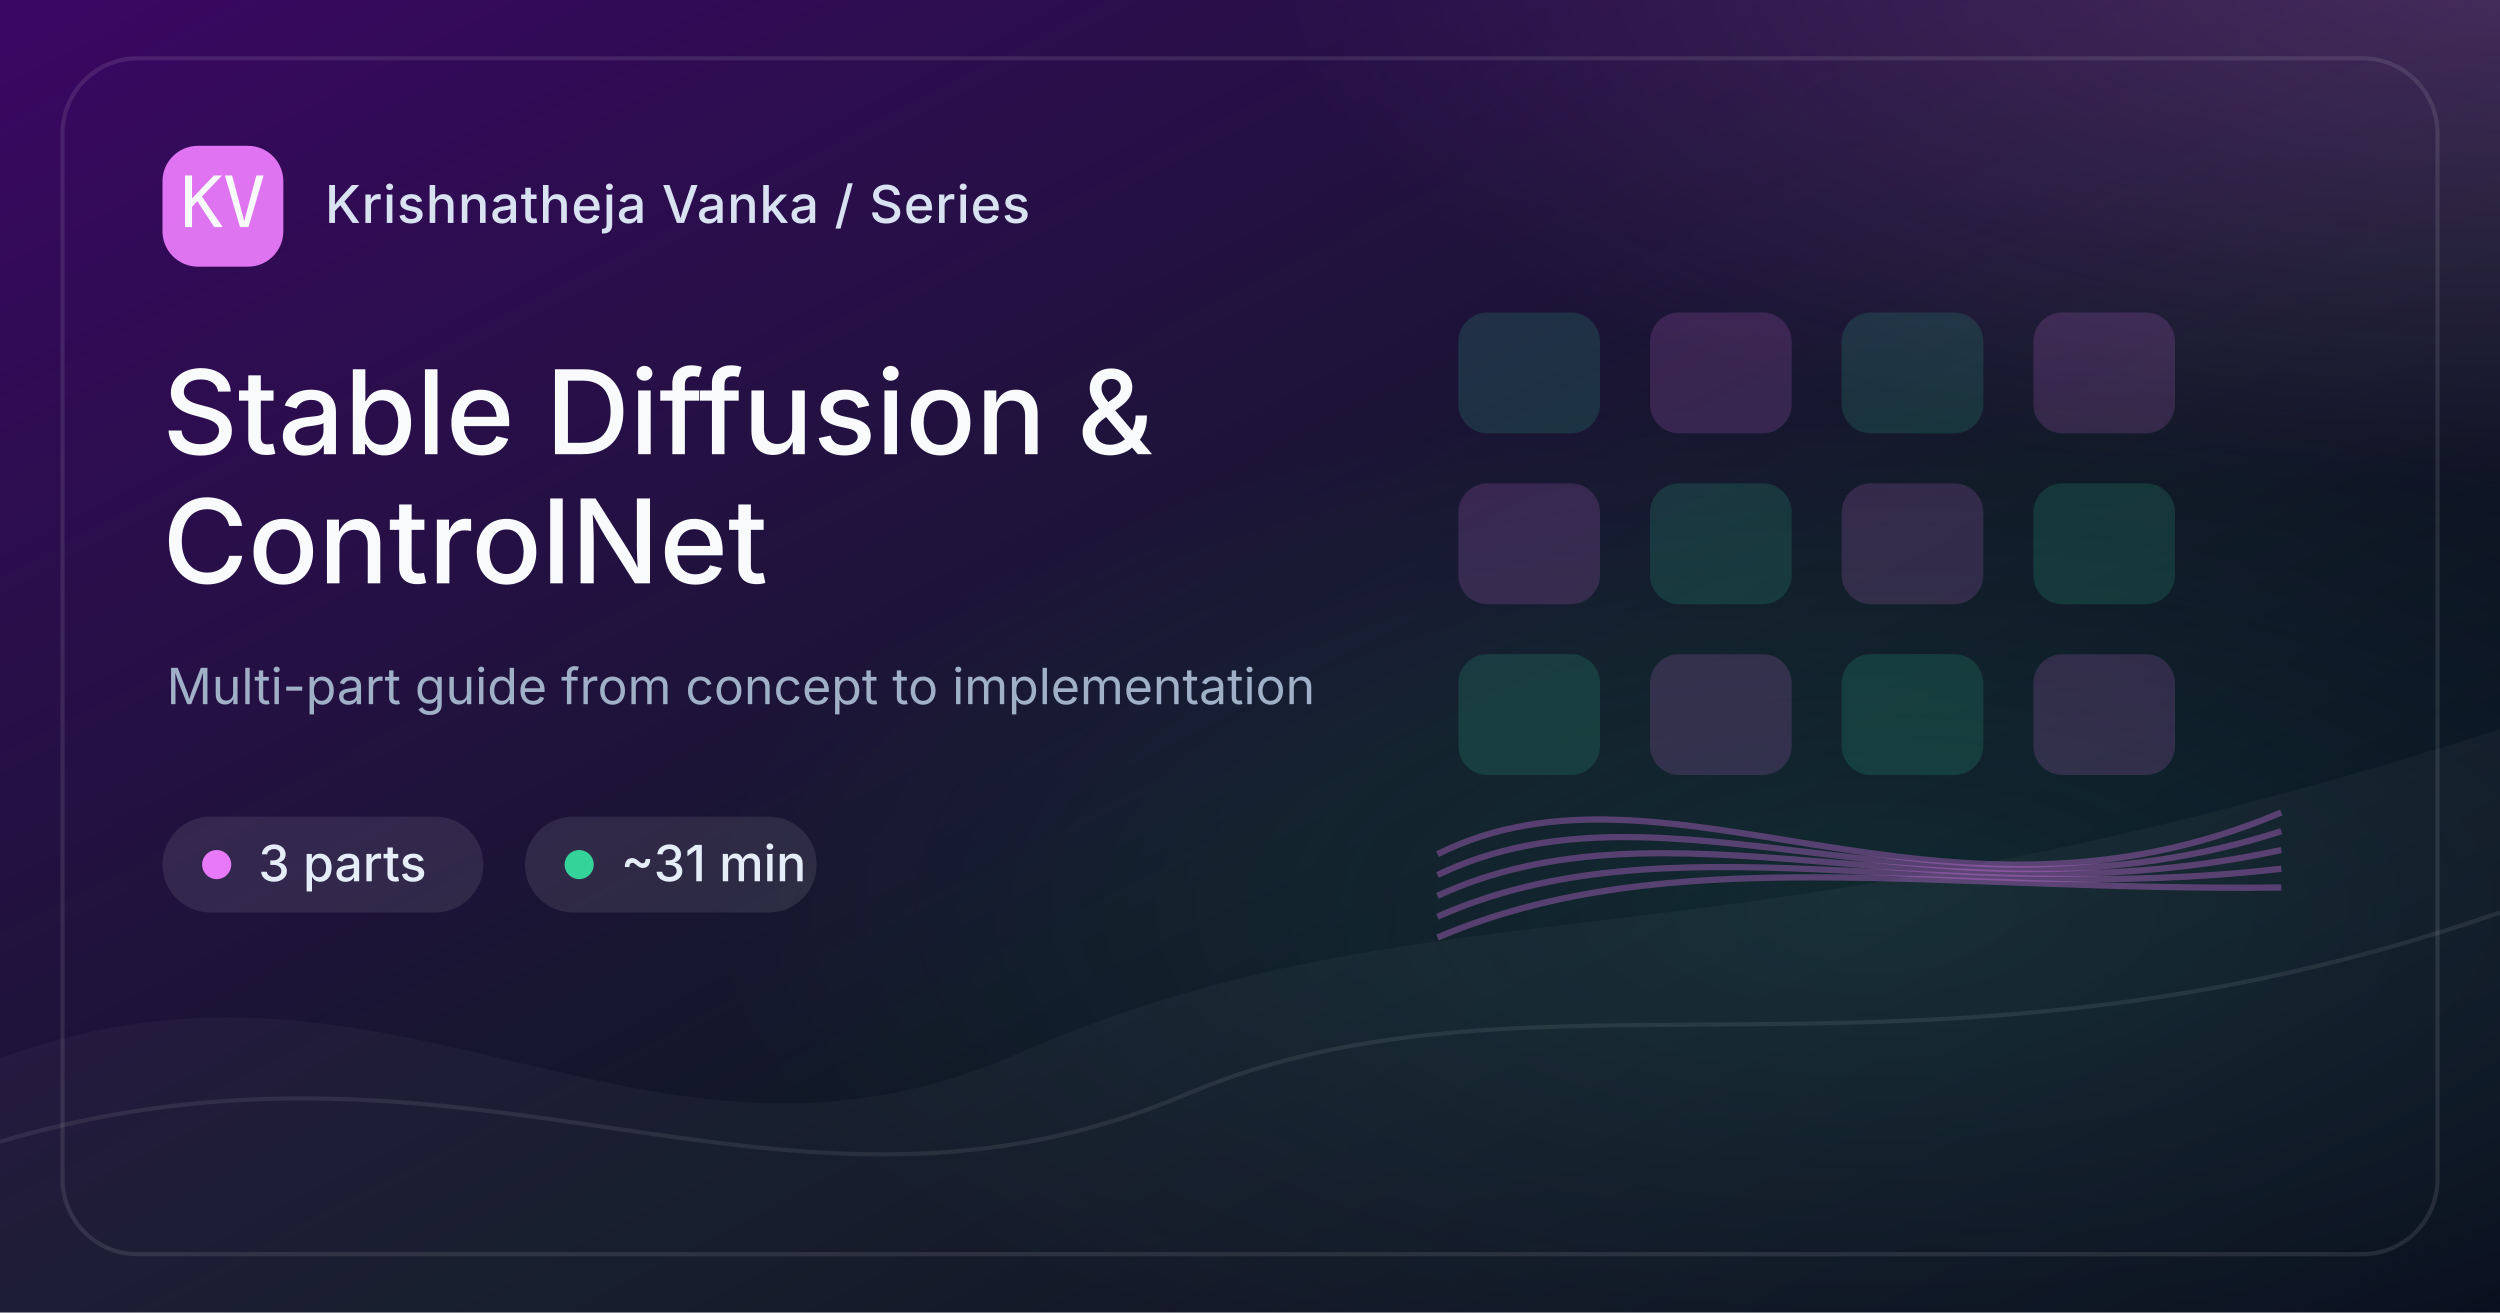
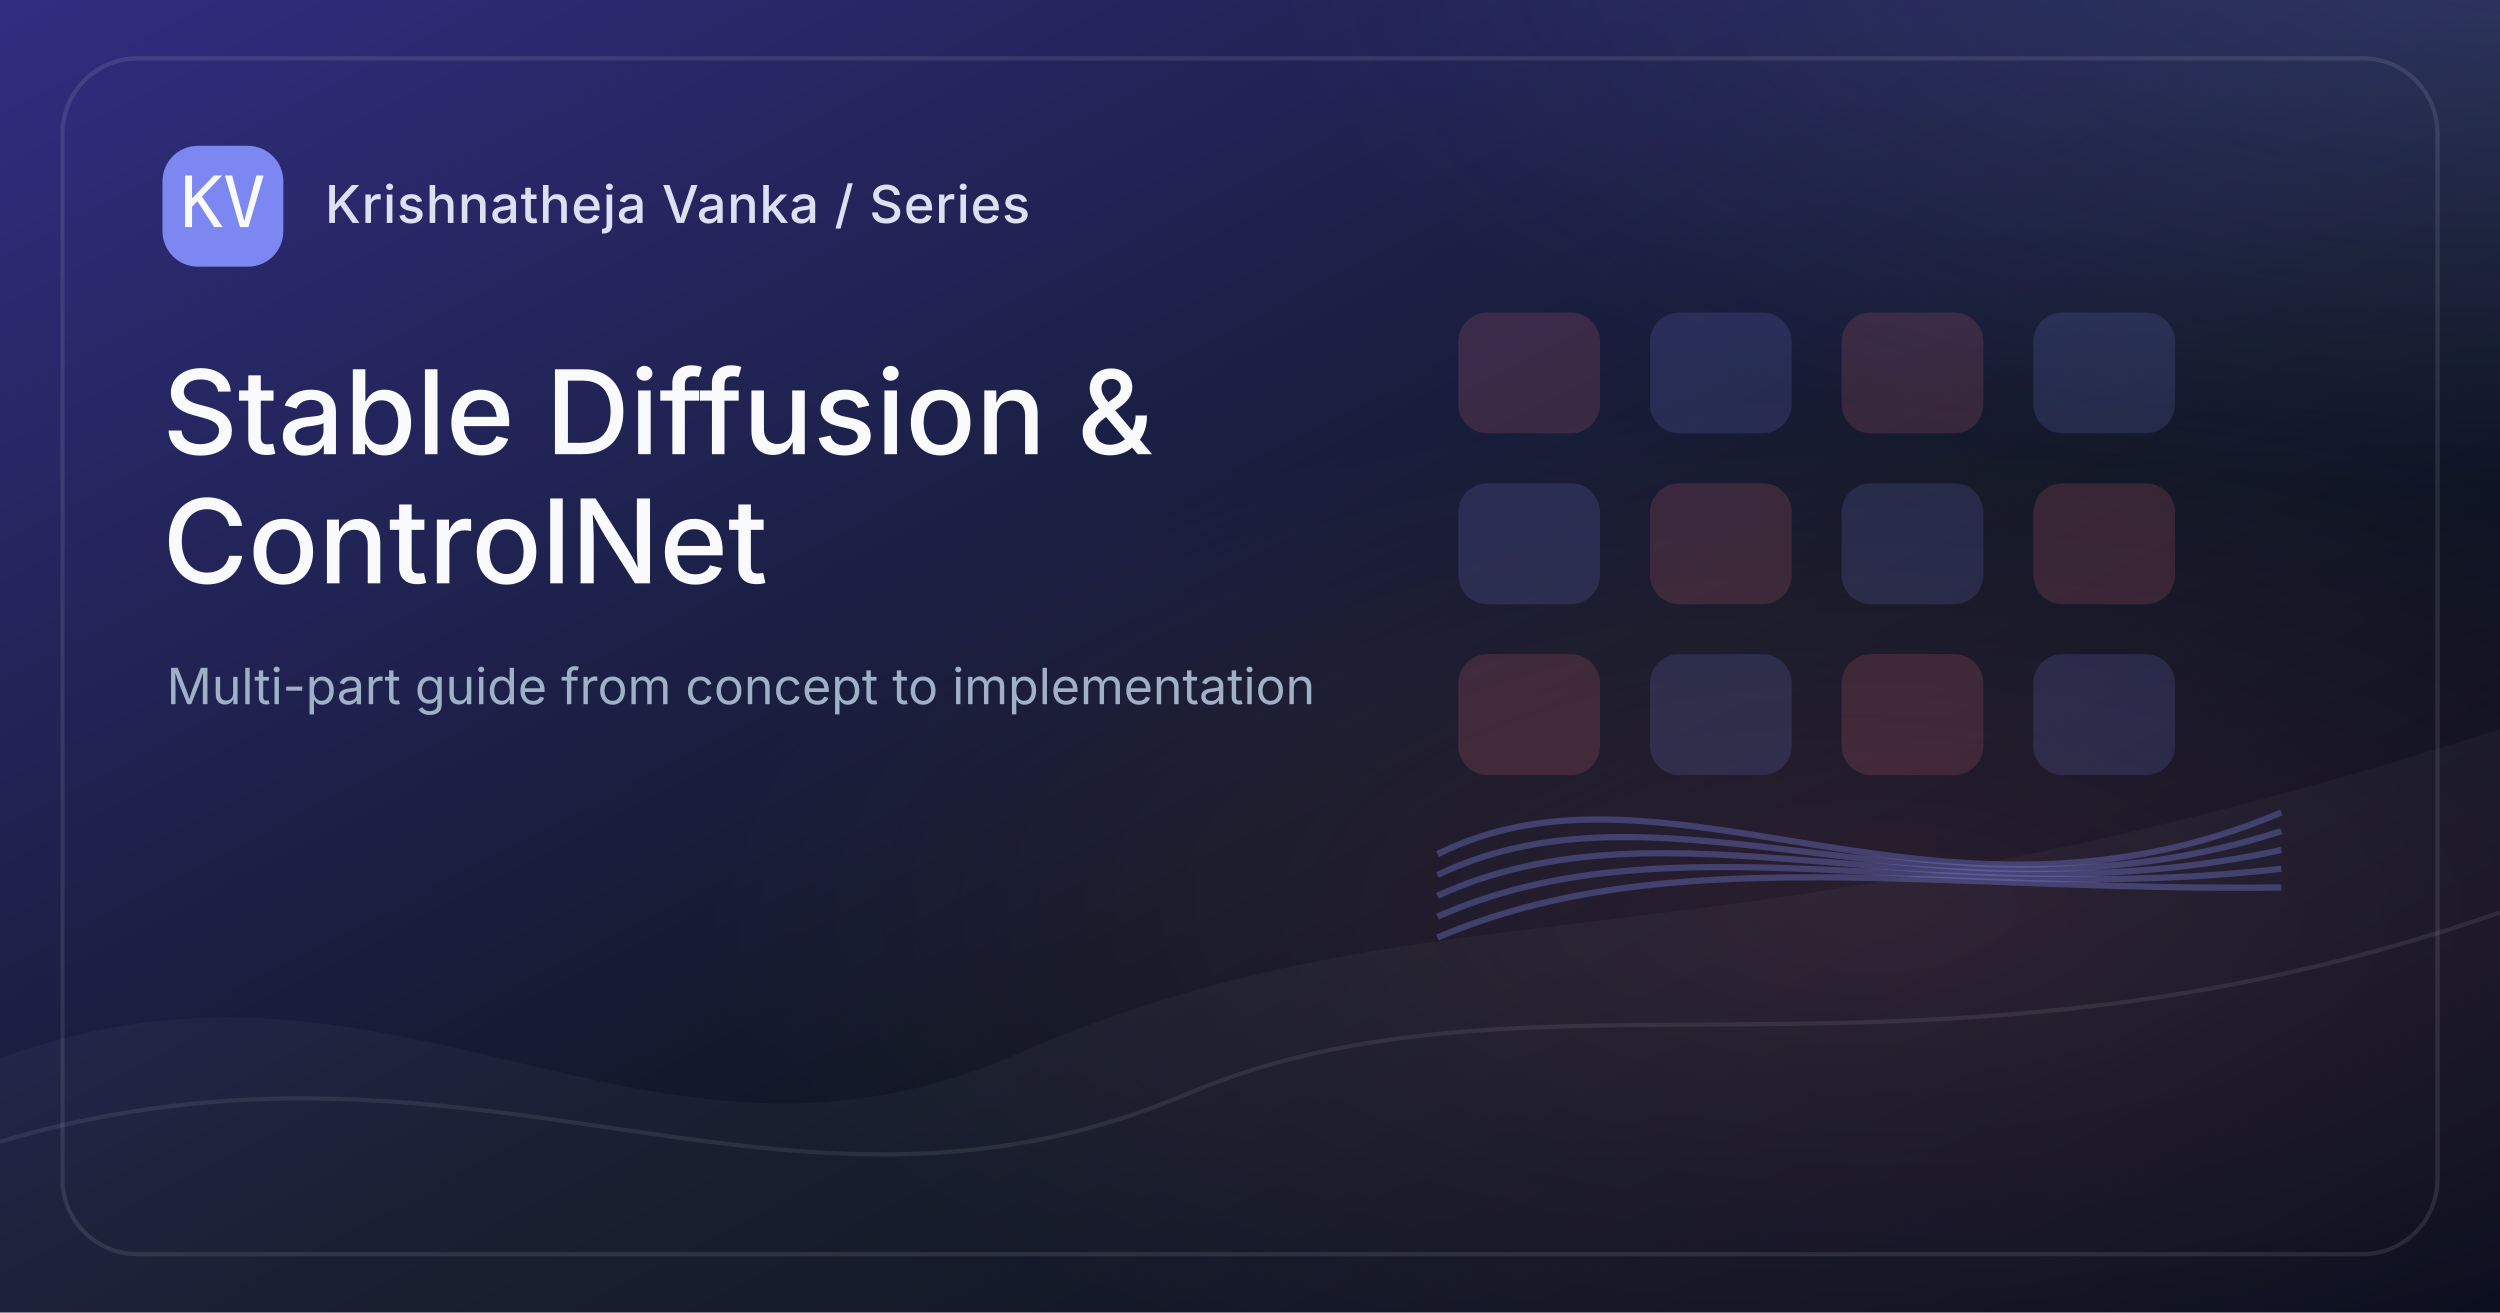
<svg xmlns="http://www.w3.org/2000/svg" width="1200" height="630" viewBox="0 0 1200 630">
  <defs>
    <linearGradient id="bg-stable-diffusion-and-controlnet" x1="0" y1="0" x2="1" y2="1">
-       <stop offset="0%" stop-color="#3B0764" />
+       <stop offset="0%" stop-color="#312E81" />
      <stop offset="58%" stop-color="#111827" />
      <stop offset="100%" stop-color="#020617" />
    </linearGradient>
    <radialGradient id="glow-a-stable-diffusion-and-controlnet" cx="50%" cy="50%" r="50%">
-       <stop offset="0%" stop-color="#E879F9" stop-opacity=".65" />
-       <stop offset="100%" stop-color="#E879F9" stop-opacity="0" />
+       <stop offset="0%" stop-color="#818CF8" stop-opacity=".65" />
+       <stop offset="100%" stop-color="#818CF8" stop-opacity="0" />
    </radialGradient>
    <radialGradient id="glow-b-stable-diffusion-and-controlnet" cx="50%" cy="50%" r="50%">
-       <stop offset="0%" stop-color="#34D399" stop-opacity=".42" />
-       <stop offset="100%" stop-color="#34D399" stop-opacity="0" />
+       <stop offset="0%" stop-color="#FB7185" stop-opacity=".42" />
+       <stop offset="100%" stop-color="#FB7185" stop-opacity="0" />
    </radialGradient>
    <style>
      .brand { font: 500 25px Inter, ui-sans-serif, system-ui, -apple-system, BlinkMacSystemFont, "Segoe UI", sans-serif; fill: #D8E2F1; letter-spacing: .4px; }
-       .chip { font: 500 24px Inter, ui-sans-serif, system-ui, sans-serif; fill: #E5EDF8; }
      .title { font: 500 56px Inter, ui-sans-serif, system-ui, sans-serif; fill: #F8FAFC; letter-spacing: 0; }
      .caption { font: 400 24px Inter, ui-sans-serif, system-ui, sans-serif; fill: #9FB0C7; }
      .mono { font: 500 34px ui-monospace, SFMono-Regular, Menlo, Consolas, monospace; fill: #F8FAFC; }
-       .mini { font: 500 18px Inter, ui-sans-serif, system-ui, sans-serif; fill: #E5EDF8; }
-       .diagram { font: 500 22px Inter, ui-sans-serif, system-ui, sans-serif; fill: #D8E2F1; opacity: .86; }
-       .code { font: 500 24px ui-monospace, SFMono-Regular, Menlo, Consolas, monospace; fill: #D8E2F1; opacity: .88; }
    </style>
  </defs>
  <rect width="1200" height="630" fill="url(#bg-stable-diffusion-and-controlnet)" />
  <rect x="0" y="0" width="1200" height="630" fill="url(#glow-a-stable-diffusion-and-controlnet)" opacity=".35" transform="translate(610 -280) scale(1.0 .82)" />
  <rect x="0" y="0" width="1200" height="630" fill="url(#glow-b-stable-diffusion-and-controlnet)" opacity=".28" transform="translate(330 190) scale(.95 .78)" />
  <path d="M0 508 C190 438, 310 584, 488 506 C690 418, 820 472, 1200 350 L1200 630 L0 630 Z" fill="#FFFFFF" opacity=".035" />
  <path d="M0 548 C230 480, 375 608, 570 525 C735 455, 920 535, 1200 438" stroke="#FFFFFF" stroke-opacity=".08" stroke-width="2" fill="none" />
  <g opacity=".85">
-     <rect x="700" y="150" width="68" height="58" rx="14" fill="#34D399" opacity=".18" />
-     <rect x="792" y="150" width="68" height="58" rx="14" fill="#E879F9" opacity=".18" />
-     <rect x="884" y="150" width="68" height="58" rx="14" fill="#34D399" opacity=".18" />
-     <rect x="976" y="150" width="68" height="58" rx="14" fill="#E879F9" opacity=".18" />
-     <rect x="700" y="232" width="68" height="58" rx="14" fill="#E879F9" opacity=".18" />
-     <rect x="792" y="232" width="68" height="58" rx="14" fill="#34D399" opacity=".18" />
-     <rect x="884" y="232" width="68" height="58" rx="14" fill="#E879F9" opacity=".18" />
-     <rect x="976" y="232" width="68" height="58" rx="14" fill="#34D399" opacity=".18" />
-     <rect x="700" y="314" width="68" height="58" rx="14" fill="#34D399" opacity=".18" />
-     <rect x="792" y="314" width="68" height="58" rx="14" fill="#E879F9" opacity=".18" />
-     <rect x="884" y="314" width="68" height="58" rx="14" fill="#34D399" opacity=".18" />
-     <rect x="976" y="314" width="68" height="58" rx="14" fill="#E879F9" opacity=".18" />
-     <path d="M690 410 C800 355, 930 460, 1095 390" stroke="#E879F9" stroke-width="3" opacity=".38" fill="none" />
-     <path d="M690 420 C800 367, 930 452, 1095 399" stroke="#E879F9" stroke-width="3" opacity=".38" fill="none" />
-     <path d="M690 430 C800 379, 930 444, 1095 408" stroke="#E879F9" stroke-width="3" opacity=".38" fill="none" />
-     <path d="M690 440 C800 391, 930 436, 1095 417" stroke="#E879F9" stroke-width="3" opacity=".38" fill="none" />
-     <path d="M690 450 C800 403, 930 428, 1095 426" stroke="#E879F9" stroke-width="3" opacity=".38" fill="none" />
+     <rect x="700" y="150" width="68" height="58" rx="14" fill="#FB7185" opacity=".18" />
+     <rect x="792" y="150" width="68" height="58" rx="14" fill="#818CF8" opacity=".18" />
+     <rect x="884" y="150" width="68" height="58" rx="14" fill="#FB7185" opacity=".18" />
+     <rect x="976" y="150" width="68" height="58" rx="14" fill="#818CF8" opacity=".18" />
+     <rect x="700" y="232" width="68" height="58" rx="14" fill="#818CF8" opacity=".18" />
+     <rect x="792" y="232" width="68" height="58" rx="14" fill="#FB7185" opacity=".18" />
+     <rect x="884" y="232" width="68" height="58" rx="14" fill="#818CF8" opacity=".18" />
+     <rect x="976" y="232" width="68" height="58" rx="14" fill="#FB7185" opacity=".18" />
+     <rect x="700" y="314" width="68" height="58" rx="14" fill="#FB7185" opacity=".18" />
+     <rect x="792" y="314" width="68" height="58" rx="14" fill="#818CF8" opacity=".18" />
+     <rect x="884" y="314" width="68" height="58" rx="14" fill="#FB7185" opacity=".18" />
+     <rect x="976" y="314" width="68" height="58" rx="14" fill="#818CF8" opacity=".18" />
+     <path d="M690 410 C800 355, 930 460, 1095 390" stroke="#818CF8" stroke-width="3" opacity=".38" fill="none" />
+     <path d="M690 420 C800 367, 930 452, 1095 399" stroke="#818CF8" stroke-width="3" opacity=".38" fill="none" />
+     <path d="M690 430 C800 379, 930 444, 1095 408" stroke="#818CF8" stroke-width="3" opacity=".38" fill="none" />
+     <path d="M690 440 C800 391, 930 436, 1095 417" stroke="#818CF8" stroke-width="3" opacity=".38" fill="none" />
+     <path d="M690 450 C800 403, 930 428, 1095 426" stroke="#818CF8" stroke-width="3" opacity=".38" fill="none" />
  </g>
  <rect x="30" y="28" width="1140" height="574" rx="36" fill="none" stroke="#FFFFFF" stroke-opacity=".10" stroke-width="2" />
  <g transform="translate(78 70)">
-     <rect width="58" height="58" rx="17" fill="#E879F9" opacity=".95" />
+     <rect width="58" height="58" rx="17" fill="#818CF8" opacity=".95" />
    <text x="29" y="39" text-anchor="middle" class="mono">KV</text>
    <text x="78" y="37" class="brand">Krishnatheja Vanka / Series</text>
-   </g>
-   <g transform="translate(78 392)">
-     <rect x="0" y="0" width="154" height="46" rx="23" fill="#FFFFFF" opacity=".09" />
-     <circle cx="26" cy="23" r="7" fill="#E879F9" />
-     <text x="46" y="31" class="chip">3 parts</text>
-     <rect x="174" y="0" width="140" height="46" rx="23" fill="#FFFFFF" opacity=".09" />
-     <circle cx="200" cy="23" r="7" fill="#34D399" />
-     <text x="220" y="31" class="chip">~31 min</text>
  </g>
  <text x="78" y="218" class="title">Stable Diffusion &amp;</text>
  <text x="78" y="280" class="title">ControlNet</text>
  <text x="80" y="338" class="caption">Multi-part guide from concept to implementation</text>
</svg>
